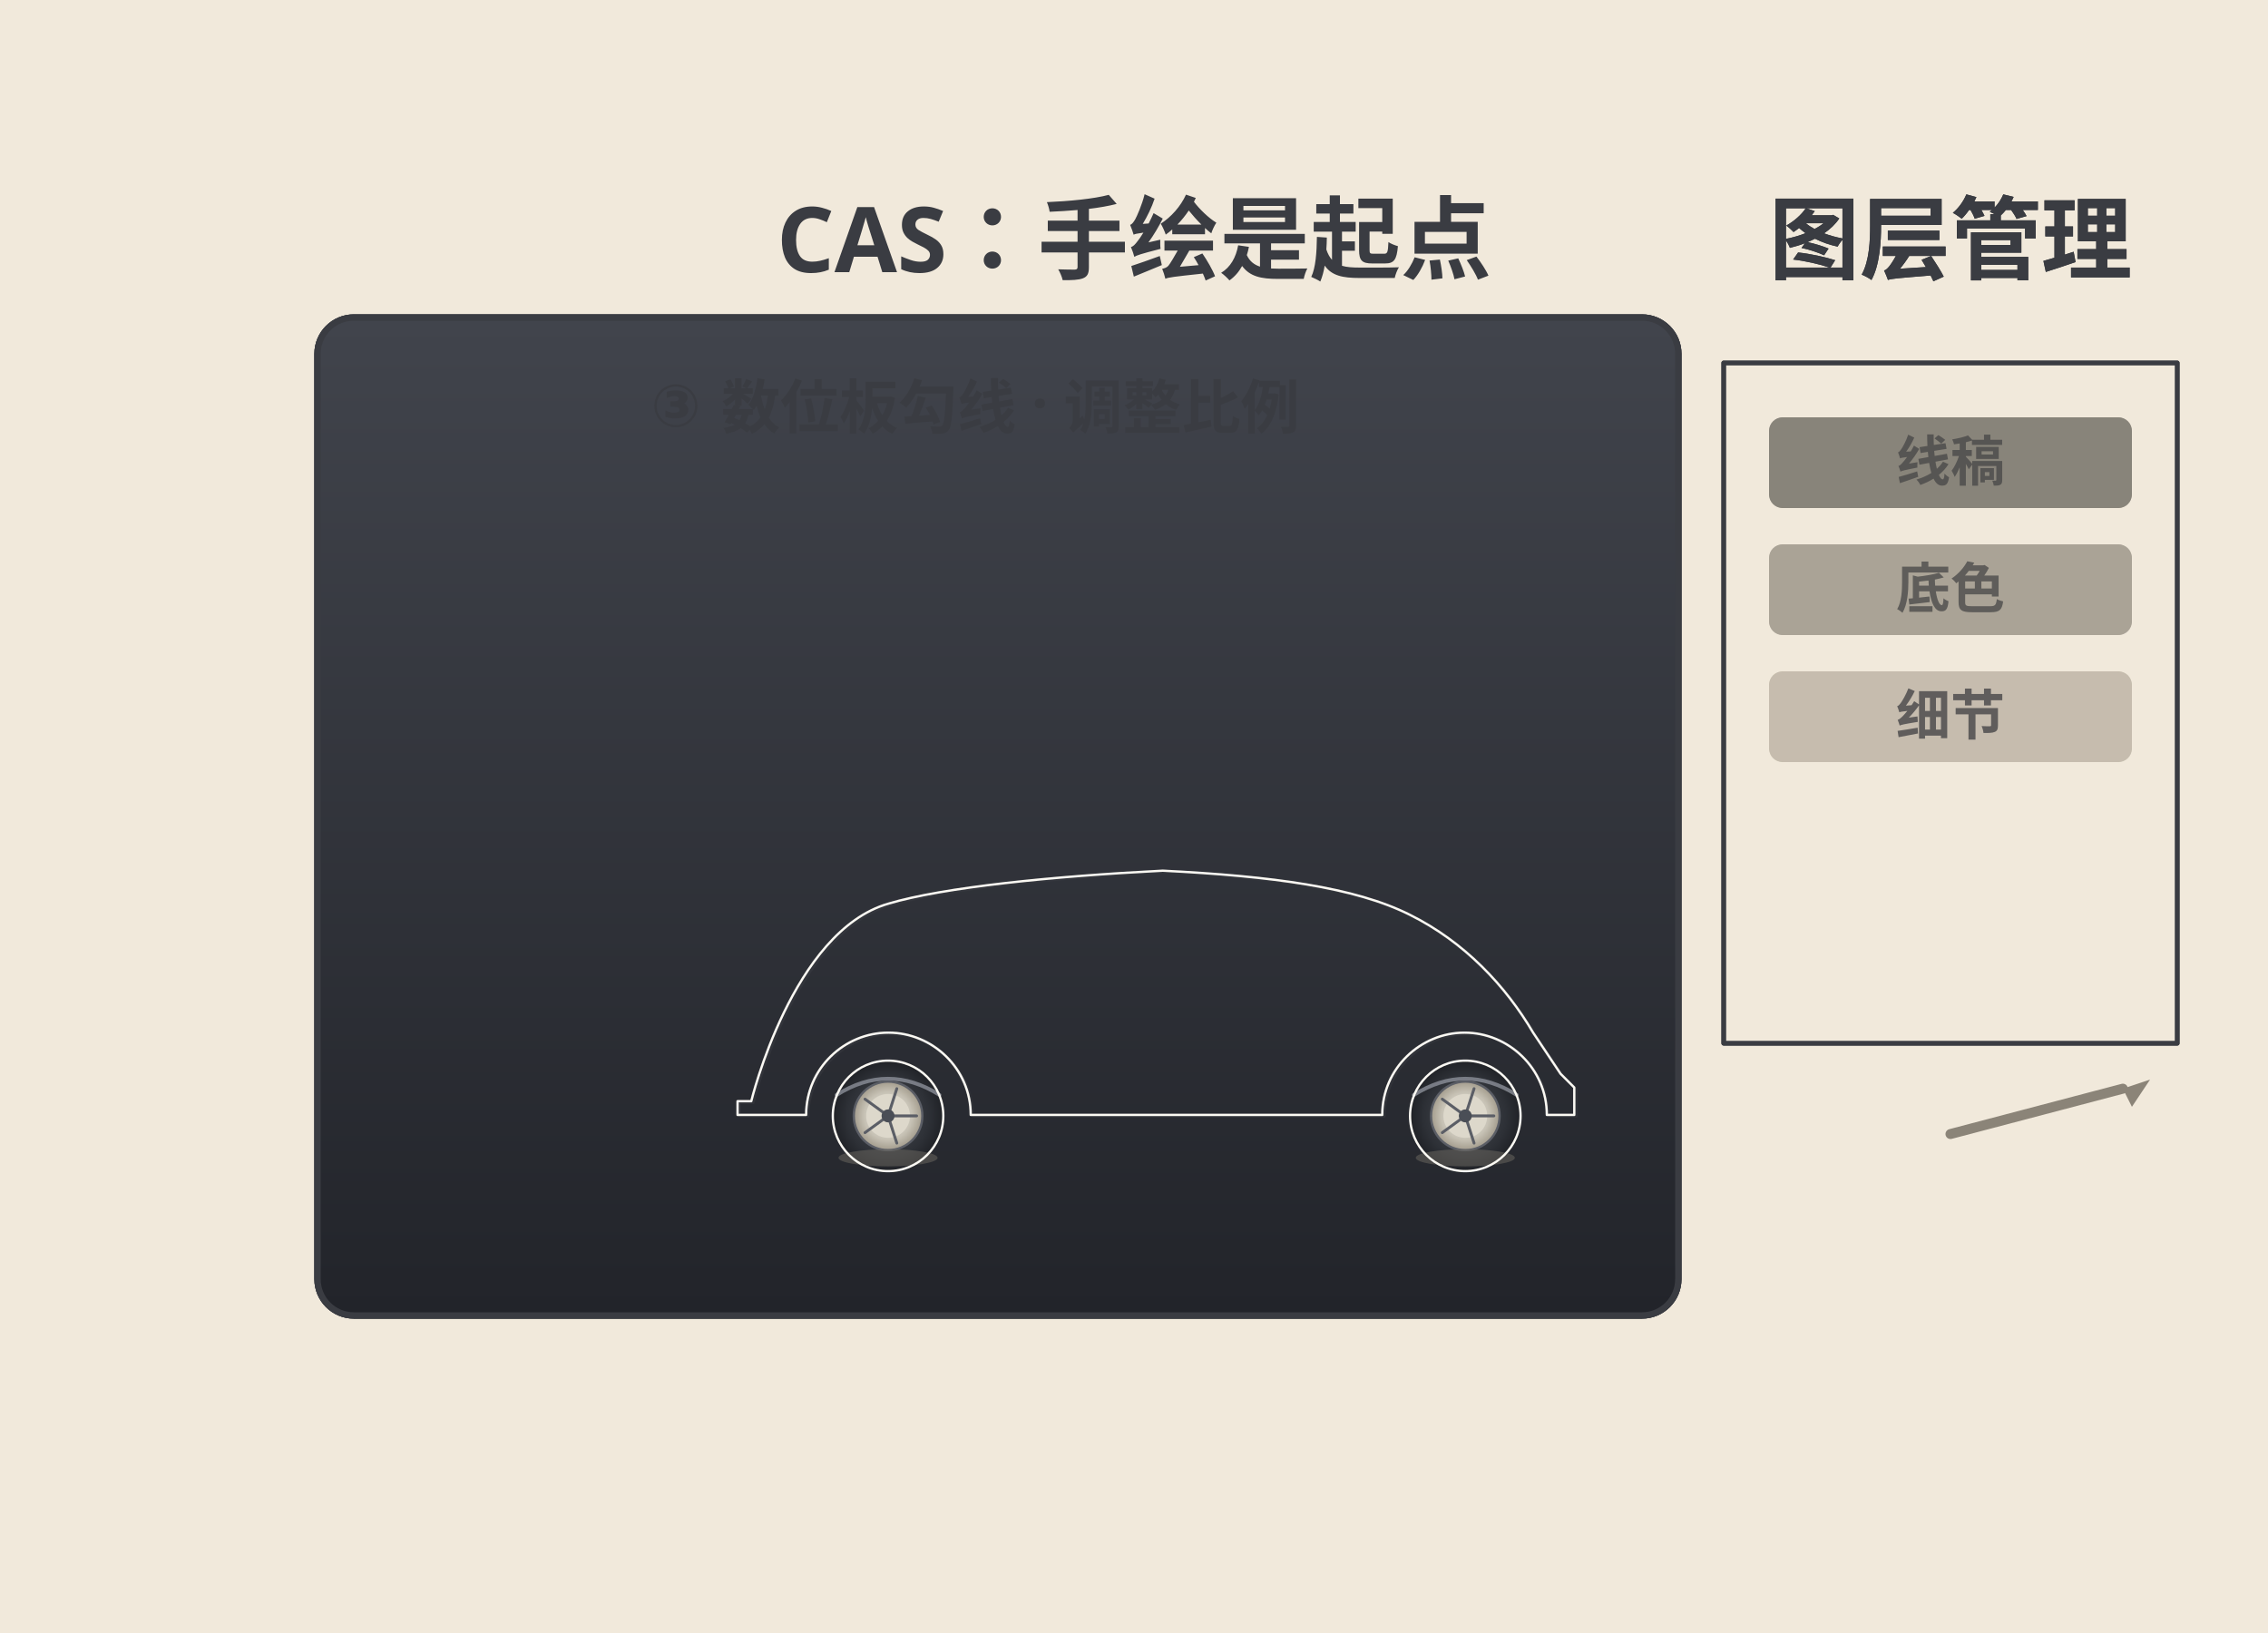
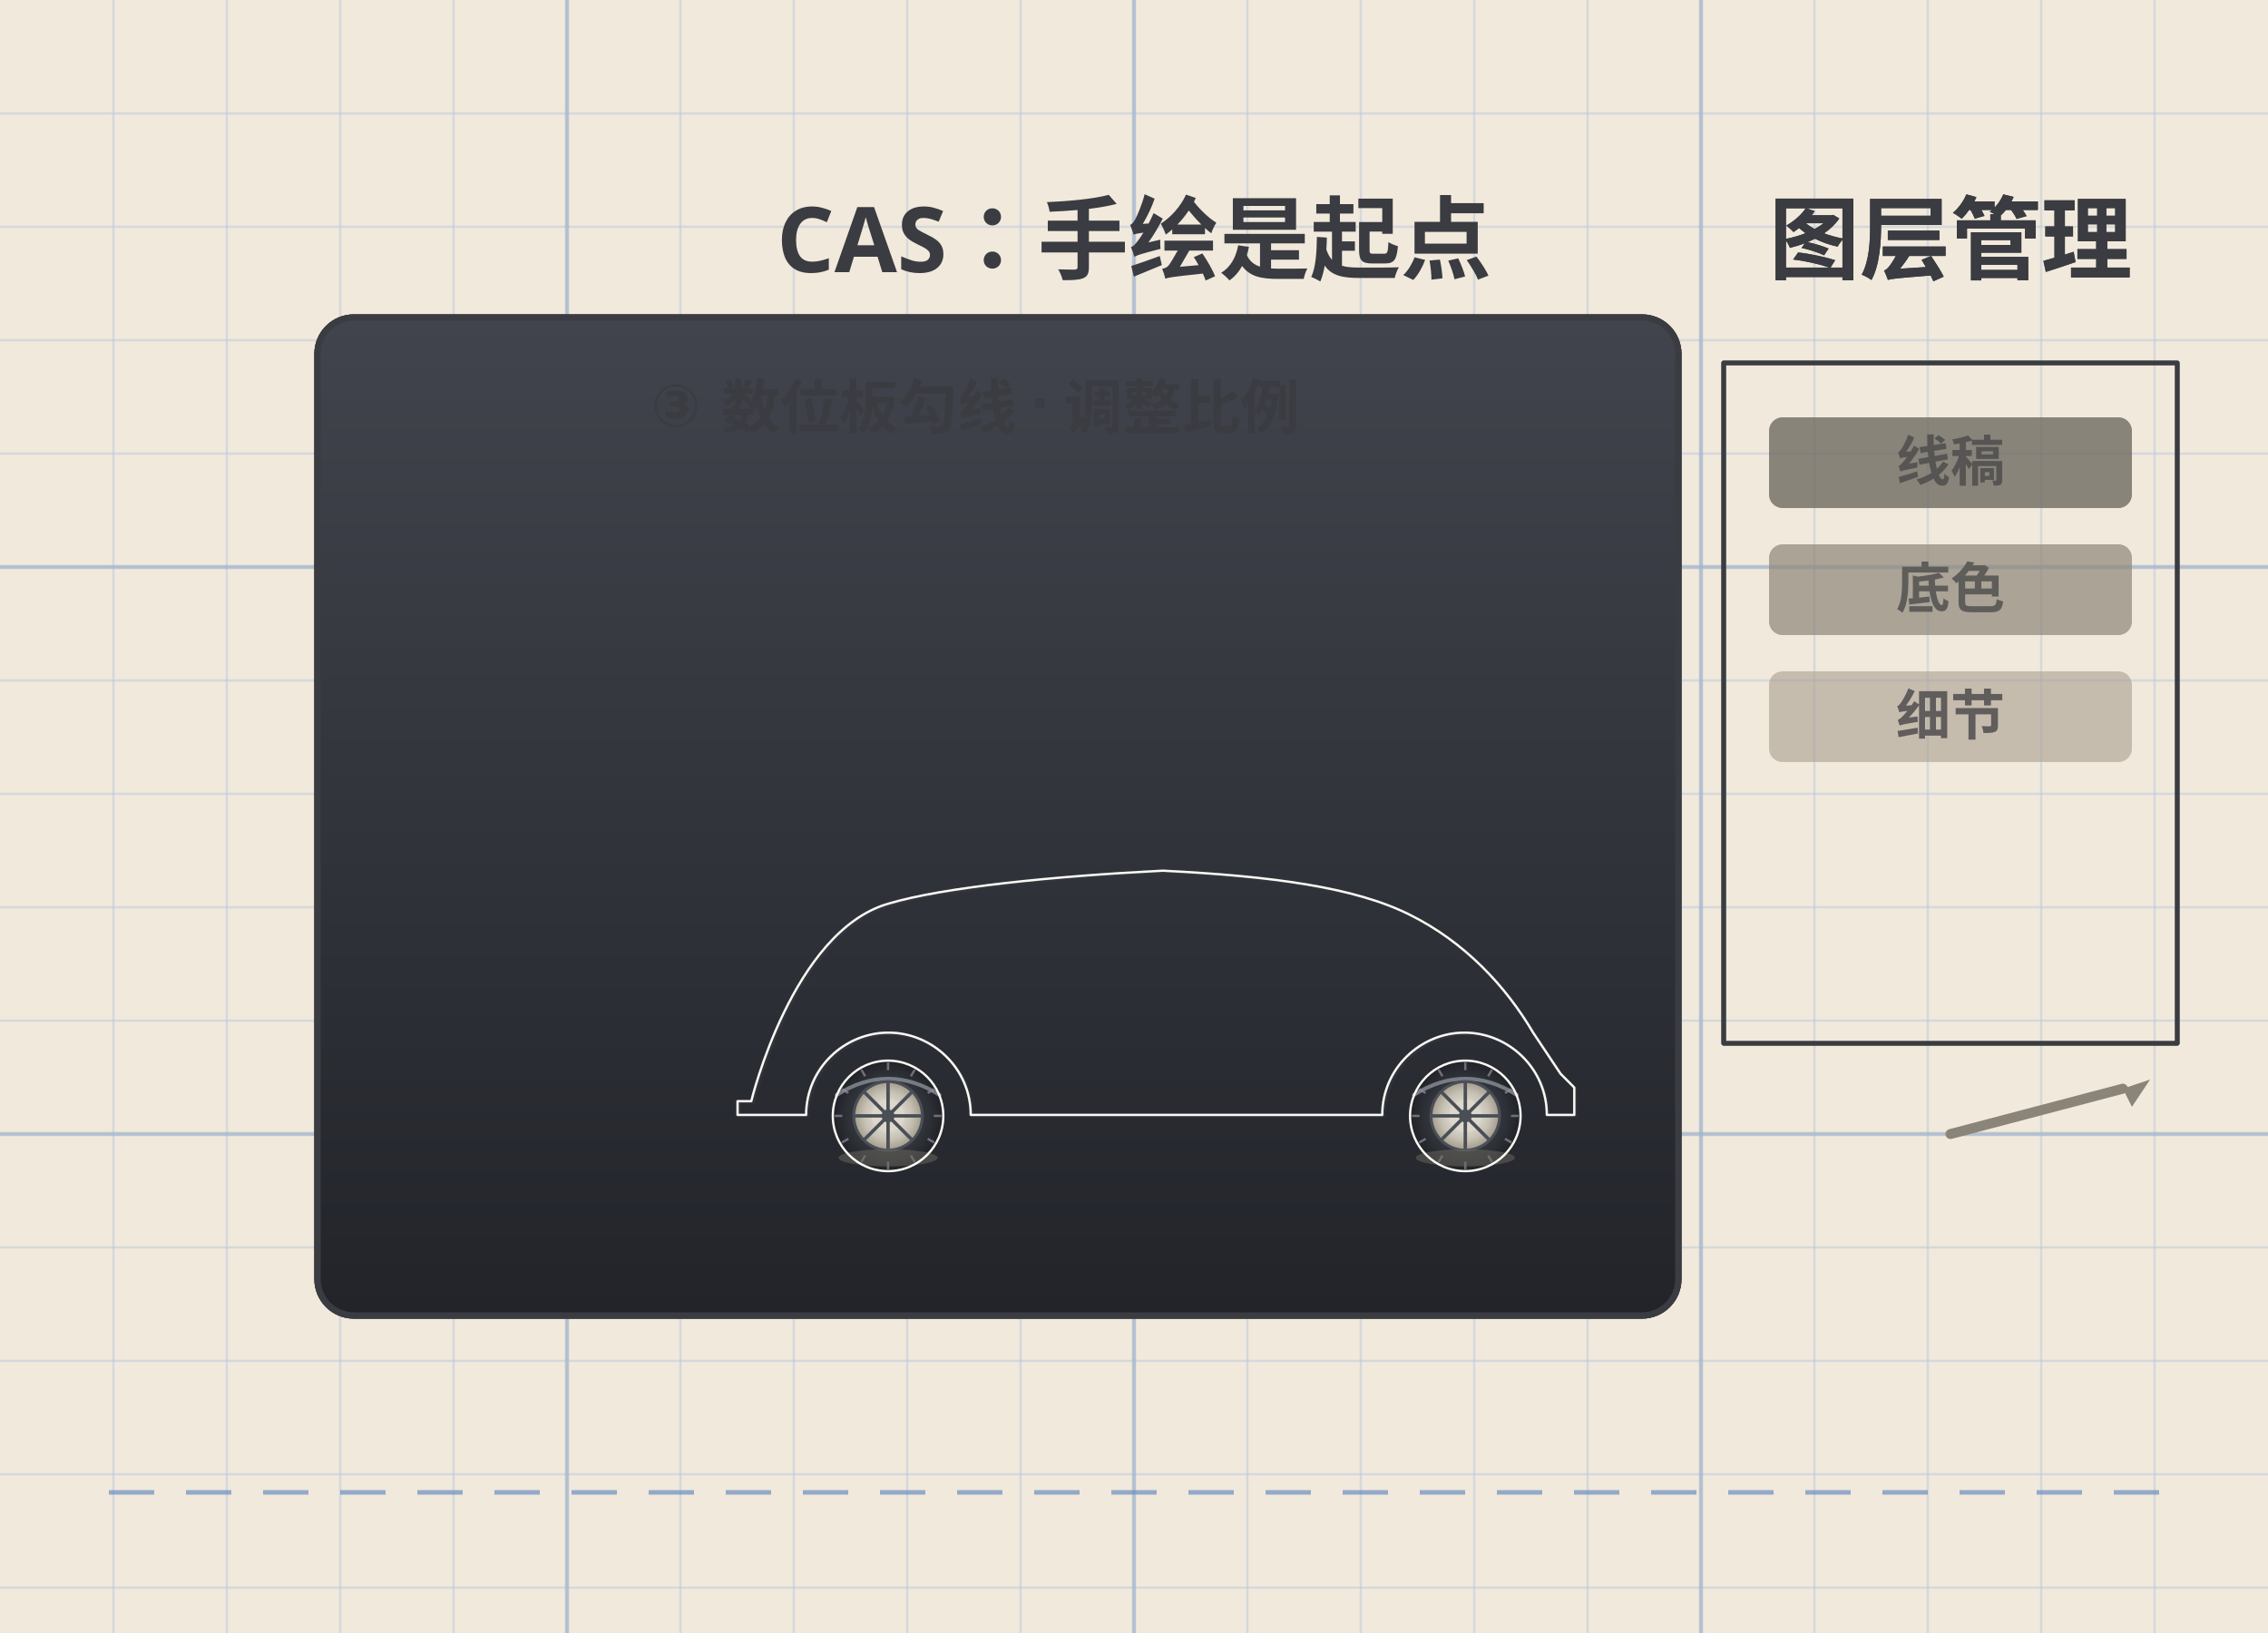
<svg xmlns="http://www.w3.org/2000/svg" viewBox="0 0 500 360" role="img">
  <defs>
    <linearGradient id="gBody" x1="0" y1="0" x2="0" y2="1">
      <stop offset="0%" stop-color="#FBF9F3" />
      <stop offset="18%" stop-color="#E9E4D8" />
      <stop offset="55%" stop-color="#C9C2B2" />
      <stop offset="100%" stop-color="#9C9484" />
    </linearGradient>
    <linearGradient id="gGlass" x1="0" y1="0" x2="0" y2="1">
      <stop offset="0%" stop-color="#55585F" />
      <stop offset="100%" stop-color="#7B7F88" />
    </linearGradient>
    <radialGradient id="gTire" cx="0.5" cy="0.5" r="0.5">
      <stop offset="0%" stop-color="#4A4E55" />
      <stop offset="75%" stop-color="#2D3036" />
      <stop offset="100%" stop-color="#202227" />
    </radialGradient>
    <radialGradient id="gRim" cx="0.5" cy="0.5" r="0.5">
      <stop offset="0%" stop-color="#F3F2EC" />
      <stop offset="70%" stop-color="#C6C1B4" />
      <stop offset="100%" stop-color="#A39C8D" />
    </radialGradient>
    <radialGradient id="gGround" cx="0.5" cy="0.5" r="0.5">
      <stop offset="0%" stop-color="#8A8478" stop-opacity="0.34" />
      <stop offset="100%" stop-color="#8A8478" stop-opacity="0" />
    </radialGradient>
    <radialGradient id="gMetal" cx="0.5" cy="0.36" r="0.66">
      <stop offset="0%" stop-color="#FDFCF8" />
      <stop offset="24%" stop-color="#D4CFC2" />
      <stop offset="48%" stop-color="#8B8478" />
      <stop offset="66%" stop-color="#3A3C42" />
      <stop offset="82%" stop-color="#B9B3A6" />
      <stop offset="100%" stop-color="#6E6A61" />
    </radialGradient>
    <radialGradient id="gMatte" cx="0.5" cy="0.42" r="0.62">
      <stop offset="0%" stop-color="#EFEDE6" />
      <stop offset="55%" stop-color="#B9B4A8" />
      <stop offset="100%" stop-color="#7D786E" />
    </radialGradient>
    <radialGradient id="gGlassBall" cx="0.36" cy="0.32" r="0.7">
      <stop offset="0%" stop-color="#FBF9F3" stop-opacity="0.2" />
      <stop offset="55%" stop-color="#7B7F88" stop-opacity="0.1" />
      <stop offset="100%" stop-color="#3A3C42" stop-opacity="0.38" />
    </radialGradient>
    <linearGradient id="gTonePaper" x1="0" y1="0" x2="0" y2="1">
      <stop offset="0%" stop-color="#D6D0C2" />
      <stop offset="100%" stop-color="#BCB5A5" />
    </linearGradient>
    <linearGradient id="gScreen" x1="0" y1="0" x2="0" y2="1">
      <stop offset="0%" stop-color="#41444C" />
      <stop offset="100%" stop-color="#22242A" />
    </linearGradient>
  </defs>
  <rect x="0" y="0" width="500" height="360" fill="#F1E9DB" />
+   <line x1="25" y1="0" x2="25" y2="360" stroke="#B9C8DC" stroke-width="0.5" opacity="0.5" />
+   <line x1="50" y1="0" x2="50" y2="360" stroke="#B9C8DC" stroke-width="0.5" opacity="0.5" />
+   <line x1="75" y1="0" x2="75" y2="360" stroke="#B9C8DC" stroke-width="0.5" opacity="0.5" />
+   <line x1="100" y1="0" x2="100" y2="360" stroke="#B9C8DC" stroke-width="0.5" opacity="0.5" />
+   <line x1="125" y1="0" x2="125" y2="360" stroke="#B9C8DC" stroke-width="0.5" opacity="0.5" />
+   <line x1="150" y1="0" x2="150" y2="360" stroke="#B9C8DC" stroke-width="0.5" opacity="0.5" />
+   <line x1="175" y1="0" x2="175" y2="360" stroke="#B9C8DC" stroke-width="0.5" opacity="0.5" />
+   <line x1="200" y1="0" x2="200" y2="360" stroke="#B9C8DC" stroke-width="0.5" opacity="0.5" />
+   <line x1="225" y1="0" x2="225" y2="360" stroke="#B9C8DC" stroke-width="0.5" opacity="0.5" />
+   <line x1="250" y1="0" x2="250" y2="360" stroke="#B9C8DC" stroke-width="0.5" opacity="0.5" />
+   <line x1="275" y1="0" x2="275" y2="360" stroke="#B9C8DC" stroke-width="0.5" opacity="0.5" />
+   <line x1="300" y1="0" x2="300" y2="360" stroke="#B9C8DC" stroke-width="0.5" opacity="0.5" />
+   <line x1="325" y1="0" x2="325" y2="360" stroke="#B9C8DC" stroke-width="0.5" opacity="0.5" />
+   <line x1="350" y1="0" x2="350" y2="360" stroke="#B9C8DC" stroke-width="0.5" opacity="0.5" />
+   <line x1="375" y1="0" x2="375" y2="360" stroke="#B9C8DC" stroke-width="0.5" opacity="0.5" />
+   <line x1="400" y1="0" x2="400" y2="360" stroke="#B9C8DC" stroke-width="0.5" opacity="0.5" />
+   <line x1="425" y1="0" x2="425" y2="360" stroke="#B9C8DC" stroke-width="0.5" opacity="0.5" />
+   <line x1="450" y1="0" x2="450" y2="360" stroke="#B9C8DC" stroke-width="0.5" opacity="0.5" />
+   <line x1="475" y1="0" x2="475" y2="360" stroke="#B9C8DC" stroke-width="0.5" opacity="0.5" />
+   <line x1="0" y1="25" x2="500" y2="25" stroke="#B9C8DC" stroke-width="0.5" opacity="0.5" />
+   <line x1="0" y1="50" x2="500" y2="50" stroke="#B9C8DC" stroke-width="0.5" opacity="0.5" />
+   <line x1="0" y1="75" x2="500" y2="75" stroke="#B9C8DC" stroke-width="0.5" opacity="0.5" />
+   <line x1="0" y1="100" x2="500" y2="100" stroke="#B9C8DC" stroke-width="0.5" opacity="0.5" />
+   <line x1="0" y1="125" x2="500" y2="125" stroke="#B9C8DC" stroke-width="0.5" opacity="0.5" />
+   <line x1="0" y1="150" x2="500" y2="150" stroke="#B9C8DC" stroke-width="0.5" opacity="0.5" />
+   <line x1="0" y1="175" x2="500" y2="175" stroke="#B9C8DC" stroke-width="0.5" opacity="0.5" />
+   <line x1="0" y1="200" x2="500" y2="200" stroke="#B9C8DC" stroke-width="0.5" opacity="0.5" />
+   <line x1="0" y1="225" x2="500" y2="225" stroke="#B9C8DC" stroke-width="0.5" opacity="0.5" />
+   <line x1="0" y1="250" x2="500" y2="250" stroke="#B9C8DC" stroke-width="0.5" opacity="0.5" />
+   <line x1="0" y1="275" x2="500" y2="275" stroke="#B9C8DC" stroke-width="0.5" opacity="0.5" />
+   <line x1="0" y1="300" x2="500" y2="300" stroke="#B9C8DC" stroke-width="0.5" opacity="0.5" />
+   <line x1="0" y1="325" x2="500" y2="325" stroke="#B9C8DC" stroke-width="0.5" opacity="0.5" />
+   <line x1="0" y1="350" x2="500" y2="350" stroke="#B9C8DC" stroke-width="0.5" opacity="0.5" />
+   <line x1="125" y1="0" x2="125" y2="360" stroke="#9FB2CC" stroke-width="0.9" opacity="0.65" />
+   <line x1="250" y1="0" x2="250" y2="360" stroke="#9FB2CC" stroke-width="0.9" opacity="0.65" />
+   <line x1="375" y1="0" x2="375" y2="360" stroke="#9FB2CC" stroke-width="0.9" opacity="0.65" />
+   <line x1="0" y1="125" x2="500" y2="125" stroke="#9FB2CC" stroke-width="0.9" opacity="0.65" />
+   <line x1="0" y1="250" x2="500" y2="250" stroke="#9FB2CC" stroke-width="0.9" opacity="0.65" />
+   <line x1="24" y1="329" x2="476" y2="329" stroke="#6B8FC2" stroke-width="1.0" stroke-dasharray="10 7" opacity="0.7" />
  <rect x="70" y="70" width="300" height="220" rx="8" fill="url(#gScreen)" stroke="#3A3C42" stroke-width="1.4" />
  <g transform="translate(150 120) scale(0.42)" opacity="0.4">
    <path d="M37.2 292.3 C37.2 292.3 58.8 203.0 109.2 188.6 C138.0 180.0 195.6 174.2 253.2 171.3 C310.8 174.2 354.0 180.0 382.8 194.4 C411.6 208.7 433.2 231.8 447.6 256.3 L462.0 277.9 L469.2 285.1 L469.2 299.5 L454.8 299.5 C454.8 275.0 434.6 256.3 411.6 256.3 C388.6 256.3 368.4 275.0 368.4 299.5 L152.4 299.5 C152.4 275.0 132.2 256.3 109.2 256.3 C86.2 256.3 66.0 275.0 66.0 299.5 L30.0 299.5 L30.0 292.3 Z" stroke="#3A3C42" stroke-width="1.5" stroke-linecap="round" stroke-linejoin="round" fill="none" opacity="0.9" />
    <path d="M37.2 292.3 C37.2 292.3 58.8 203.0 109.2 188.6 C138.0 180.0 195.6 174.2 253.2 171.3 C310.8 174.2 354.0 180.0 382.8 194.4 C411.6 208.7 433.2 231.8 447.6 256.3 L462.0 277.9 L469.2 285.1 L469.2 299.5 L454.8 299.5 C454.8 275.0 434.6 256.3 411.6 256.3 C388.6 256.3 368.4 275.0 368.4 299.5 L152.4 299.5 C152.4 275.0 132.2 256.3 109.2 256.3 C86.2 256.3 66.0 275.0 66.0 299.5 L30.0 299.5 L30.0 292.3 Z" stroke="#3A3C42" stroke-width="1" stroke-linecap="round" stroke-linejoin="round" fill="none" opacity="0.45" transform="translate(1.2 0.9)" />
    <path d="M37.2 292.3 C37.2 292.3 58.8 203.0 109.2 188.6 C138.0 180.0 195.6 174.2 253.2 171.3 C310.8 174.2 354.0 180.0 382.8 194.4 C411.6 208.7 433.2 231.8 447.6 256.3 L462.0 277.9 L469.2 285.1 L469.2 299.5 L454.8 299.5 C454.8 275.0 434.6 256.3 411.6 256.3 C388.6 256.3 368.4 275.0 368.4 299.5 L152.4 299.5 C152.4 275.0 132.2 256.3 109.2 256.3 C86.2 256.3 66.0 275.0 66.0 299.5 L30.0 299.5 L30.0 292.3 Z" stroke="#3A3C42" stroke-width="0.8" stroke-linecap="round" stroke-linejoin="round" fill="none" stroke-dasharray="26 16 48 20 18 10" opacity="0.5" />
    <circle cx="109" cy="300" r="29" fill="url(#gTire)" />
+     <line x1="133.0" y1="300.0" x2="137.0" y2="300.0" stroke="#8B8F98" stroke-width="1.2" opacity="0.7" />
+     <line x1="129.8" y1="312.0" x2="133.2" y2="314.0" stroke="#8B8F98" stroke-width="1.2" opacity="0.7" />
+     <line x1="121.0" y1="320.8" x2="123.0" y2="324.2" stroke="#8B8F98" stroke-width="1.2" opacity="0.7" />
+     <line x1="109.0" y1="324.0" x2="109.0" y2="328.0" stroke="#8B8F98" stroke-width="1.2" opacity="0.7" />
+     <line x1="97.0" y1="320.8" x2="95.0" y2="324.2" stroke="#8B8F98" stroke-width="1.2" opacity="0.7" />
+     <line x1="88.2" y1="312.0" x2="84.8" y2="314.0" stroke="#8B8F98" stroke-width="1.2" opacity="0.7" />
+     <line x1="85.0" y1="300.0" x2="81.0" y2="300.0" stroke="#8B8F98" stroke-width="1.2" opacity="0.7" />
+     <line x1="88.2" y1="288.0" x2="84.8" y2="286.0" stroke="#8B8F98" stroke-width="1.2" opacity="0.7" />
+     <line x1="97.0" y1="279.2" x2="95.0" y2="275.8" stroke="#8B8F98" stroke-width="1.2" opacity="0.7" />
+     <line x1="109.0" y1="276.0" x2="109.0" y2="272.0" stroke="#8B8F98" stroke-width="1.2" opacity="0.7" />
+     <line x1="121.0" y1="279.2" x2="123.0" y2="275.8" stroke="#8B8F98" stroke-width="1.2" opacity="0.7" />
+     <line x1="129.8" y1="288.0" x2="133.2" y2="286.0" stroke="#8B8F98" stroke-width="1.2" opacity="0.7" />
    <path d="M82 289 Q109 272 136 289" stroke="#8B8F98" stroke-width="2.0" fill="none" stroke-linecap="round" opacity="0.8" />
-     <circle cx="109" cy="300" r="18" fill="url(#gRim)" stroke="#5B5E66" stroke-width="1.2" />
-     <circle cx="109" cy="300" r="11.5" fill="#DDD8CB" />
-     <line x1="109" y1="300" x2="124.0" y2="300.0" stroke="#5B5E66" stroke-width="1.5" stroke-linecap="round" />
-     <line x1="109" y1="300" x2="113.6" y2="314.3" stroke="#5B5E66" stroke-width="1.5" stroke-linecap="round" />
-     <line x1="109" y1="300" x2="96.9" y2="308.8" stroke="#5B5E66" stroke-width="1.5" stroke-linecap="round" />
-     <line x1="109" y1="300" x2="96.9" y2="291.2" stroke="#5B5E66" stroke-width="1.5" stroke-linecap="round" />
-     <line x1="109" y1="300" x2="113.6" y2="285.7" stroke="#5B5E66" stroke-width="1.5" stroke-linecap="round" />
+     <circle cx="109" cy="300" r="18" fill="url(#gRim)" stroke="#4A4E56" stroke-width="1.5" />
+     <circle cx="109" cy="300" r="8.5" fill="#DDD8CB" />
+     <line x1="109" y1="300" x2="126.0" y2="300.0" stroke="#4A4E56" stroke-width="1.8" stroke-linecap="round" />
+     <line x1="109" y1="300" x2="121.0" y2="312.0" stroke="#4A4E56" stroke-width="1.8" stroke-linecap="round" />
+     <line x1="109" y1="300" x2="109.0" y2="317.0" stroke="#4A4E56" stroke-width="1.8" stroke-linecap="round" />
+     <line x1="109" y1="300" x2="97.0" y2="312.0" stroke="#4A4E56" stroke-width="1.8" stroke-linecap="round" />
+     <line x1="109" y1="300" x2="92.0" y2="300.0" stroke="#4A4E56" stroke-width="1.8" stroke-linecap="round" />
+     <line x1="109" y1="300" x2="97.0" y2="288.0" stroke="#4A4E56" stroke-width="1.8" stroke-linecap="round" />
+     <line x1="109" y1="300" x2="109.0" y2="283.0" stroke="#4A4E56" stroke-width="1.8" stroke-linecap="round" />
+     <line x1="109" y1="300" x2="121.0" y2="288.0" stroke="#4A4E56" stroke-width="1.8" stroke-linecap="round" />
    <circle cx="109" cy="300" r="3.4" fill="#4A4E56" />
    <ellipse cx="109" cy="322" rx="26" ry="4.5" fill="#6E6A61" opacity="0.5" />
    <circle cx="412" cy="300" r="29" fill="url(#gTire)" />
+     <line x1="436.0" y1="300.0" x2="440.0" y2="300.0" stroke="#8B8F98" stroke-width="1.2" opacity="0.7" />
+     <line x1="432.8" y1="312.0" x2="436.2" y2="314.0" stroke="#8B8F98" stroke-width="1.2" opacity="0.7" />
+     <line x1="424.0" y1="320.8" x2="426.0" y2="324.2" stroke="#8B8F98" stroke-width="1.2" opacity="0.7" />
+     <line x1="412.0" y1="324.0" x2="412.0" y2="328.0" stroke="#8B8F98" stroke-width="1.2" opacity="0.7" />
+     <line x1="400.0" y1="320.8" x2="398.0" y2="324.2" stroke="#8B8F98" stroke-width="1.2" opacity="0.7" />
+     <line x1="391.2" y1="312.0" x2="387.8" y2="314.0" stroke="#8B8F98" stroke-width="1.2" opacity="0.7" />
+     <line x1="388.0" y1="300.0" x2="384.0" y2="300.0" stroke="#8B8F98" stroke-width="1.2" opacity="0.7" />
+     <line x1="391.2" y1="288.0" x2="387.8" y2="286.0" stroke="#8B8F98" stroke-width="1.2" opacity="0.7" />
+     <line x1="400.0" y1="279.2" x2="398.0" y2="275.8" stroke="#8B8F98" stroke-width="1.2" opacity="0.7" />
+     <line x1="412.0" y1="276.0" x2="412.0" y2="272.0" stroke="#8B8F98" stroke-width="1.2" opacity="0.7" />
+     <line x1="424.0" y1="279.2" x2="426.0" y2="275.8" stroke="#8B8F98" stroke-width="1.2" opacity="0.7" />
+     <line x1="432.8" y1="288.0" x2="436.2" y2="286.0" stroke="#8B8F98" stroke-width="1.2" opacity="0.7" />
    <path d="M385 289 Q412 272 439 289" stroke="#8B8F98" stroke-width="2.0" fill="none" stroke-linecap="round" opacity="0.8" />
-     <circle cx="412" cy="300" r="18" fill="url(#gRim)" stroke="#5B5E66" stroke-width="1.2" />
-     <circle cx="412" cy="300" r="11.5" fill="#DDD8CB" />
-     <line x1="412" y1="300" x2="427.0" y2="300.0" stroke="#5B5E66" stroke-width="1.5" stroke-linecap="round" />
-     <line x1="412" y1="300" x2="416.6" y2="314.3" stroke="#5B5E66" stroke-width="1.5" stroke-linecap="round" />
-     <line x1="412" y1="300" x2="399.9" y2="308.8" stroke="#5B5E66" stroke-width="1.5" stroke-linecap="round" />
-     <line x1="412" y1="300" x2="399.9" y2="291.2" stroke="#5B5E66" stroke-width="1.5" stroke-linecap="round" />
-     <line x1="412" y1="300" x2="416.6" y2="285.7" stroke="#5B5E66" stroke-width="1.5" stroke-linecap="round" />
+     <circle cx="412" cy="300" r="18" fill="url(#gRim)" stroke="#4A4E56" stroke-width="1.5" />
+     <circle cx="412" cy="300" r="8.5" fill="#DDD8CB" />
+     <line x1="412" y1="300" x2="429.0" y2="300.0" stroke="#4A4E56" stroke-width="1.8" stroke-linecap="round" />
+     <line x1="412" y1="300" x2="424.0" y2="312.0" stroke="#4A4E56" stroke-width="1.8" stroke-linecap="round" />
+     <line x1="412" y1="300" x2="412.0" y2="317.0" stroke="#4A4E56" stroke-width="1.8" stroke-linecap="round" />
+     <line x1="412" y1="300" x2="400.0" y2="312.0" stroke="#4A4E56" stroke-width="1.8" stroke-linecap="round" />
+     <line x1="412" y1="300" x2="395.0" y2="300.0" stroke="#4A4E56" stroke-width="1.8" stroke-linecap="round" />
+     <line x1="412" y1="300" x2="400.0" y2="288.0" stroke="#4A4E56" stroke-width="1.8" stroke-linecap="round" />
+     <line x1="412" y1="300" x2="412.0" y2="283.0" stroke="#4A4E56" stroke-width="1.8" stroke-linecap="round" />
+     <line x1="412" y1="300" x2="424.0" y2="288.0" stroke="#4A4E56" stroke-width="1.8" stroke-linecap="round" />
    <circle cx="412" cy="300" r="3.4" fill="#4A4E56" />
    <ellipse cx="412" cy="322" rx="26" ry="4.5" fill="#6E6A61" opacity="0.5" />
  </g>
  <text x="215" y="94" text-anchor="middle" font-size="13" font-family="'Microsoft YaHei', sans-serif" font-weight="600" fill="#3A3C42">① 扫描稿导入软件</text>
  <text x="250" y="60" text-anchor="middle" font-size="20" font-family="'Microsoft YaHei', sans-serif" font-weight="600" fill="#3A3C42">CAS：手绘是起点</text>
  <rect x="70" y="70" width="300" height="220" rx="8" fill="url(#gScreen)" stroke="#3A3C42" stroke-width="1.4" />
  <g transform="translate(150 120) scale(0.42)">
    <path d="M37.2 292.3 C37.2 292.3 58.8 203.0 109.2 188.6 C138.0 180.0 195.6 174.2 253.2 171.3 C310.8 174.2 354.0 180.0 382.8 194.4 C411.6 208.7 433.2 231.8 447.6 256.3 L462.0 277.9 L469.2 285.1 L469.2 299.5 L454.8 299.5 C454.8 275.0 434.6 256.3 411.6 256.3 C388.6 256.3 368.4 275.0 368.4 299.5 L152.4 299.5 C152.4 275.0 132.2 256.3 109.2 256.3 C86.2 256.3 66.0 275.0 66.0 299.5 L30.0 299.5 L30.0 292.3 Z" fill="none" stroke="#FBF9F3" stroke-width="1.0" opacity="0.35" />
    <path d="M37.2 292.3 C37.2 292.3 58.8 203.0 109.2 188.6 C138.0 180.0 195.6 174.2 253.2 171.3 C310.8 174.2 354.0 180.0 382.8 194.4 C411.6 208.7 433.2 231.8 447.6 256.3 L462.0 277.9 L469.2 285.1 L469.2 299.5 L454.8 299.5 C454.8 275.0 434.6 256.3 411.6 256.3 C388.6 256.3 368.4 275.0 368.4 299.5 L152.4 299.5 C152.4 275.0 132.2 256.3 109.2 256.3 C86.2 256.3 66.0 275.0 66.0 299.5 L30.0 299.5 L30.0 292.3 Z" stroke="#3A3C42" stroke-width="1.5" stroke-linecap="round" stroke-linejoin="round" fill="none" opacity="0.9" />
    <path d="M37.2 292.3 C37.2 292.3 58.8 203.0 109.2 188.6 C138.0 180.0 195.6 174.2 253.2 171.3 C310.8 174.2 354.0 180.0 382.8 194.4 C411.6 208.7 433.2 231.8 447.6 256.3 L462.0 277.9 L469.2 285.1 L469.2 299.5 L454.8 299.5 C454.8 275.0 434.6 256.3 411.6 256.3 C388.6 256.3 368.4 275.0 368.4 299.5 L152.4 299.5 C152.4 275.0 132.2 256.3 109.2 256.3 C86.2 256.3 66.0 275.0 66.0 299.5 L30.0 299.5 L30.0 292.3 Z" stroke="#3A3C42" stroke-width="1" stroke-linecap="round" stroke-linejoin="round" fill="none" opacity="0.45" transform="translate(1.2 0.9)" />
    <path d="M37.2 292.3 C37.2 292.3 58.8 203.0 109.2 188.6 C138.0 180.0 195.6 174.2 253.2 171.3 C310.8 174.2 354.0 180.0 382.8 194.4 C411.6 208.7 433.2 231.8 447.6 256.3 L462.0 277.9 L469.2 285.1 L469.2 299.5 L454.8 299.5 C454.8 275.0 434.6 256.3 411.6 256.3 C388.6 256.3 368.4 275.0 368.4 299.5 L152.4 299.5 C152.4 275.0 132.2 256.3 109.2 256.3 C86.2 256.3 66.0 275.0 66.0 299.5 L30.0 299.5 L30.0 292.3 Z" stroke="#3A3C42" stroke-width="0.8" stroke-linecap="round" stroke-linejoin="round" fill="none" stroke-dasharray="26 16 48 20 18 10" opacity="0.5" />
    <circle cx="109" cy="300" r="29" fill="url(#gTire)" />
+     <line x1="133.0" y1="300.0" x2="137.0" y2="300.0" stroke="#8B8F98" stroke-width="1.2" opacity="0.7" />
+     <line x1="129.8" y1="312.0" x2="133.2" y2="314.0" stroke="#8B8F98" stroke-width="1.2" opacity="0.7" />
+     <line x1="121.0" y1="320.8" x2="123.0" y2="324.2" stroke="#8B8F98" stroke-width="1.2" opacity="0.7" />
+     <line x1="109.0" y1="324.0" x2="109.0" y2="328.0" stroke="#8B8F98" stroke-width="1.2" opacity="0.7" />
+     <line x1="97.0" y1="320.8" x2="95.0" y2="324.2" stroke="#8B8F98" stroke-width="1.2" opacity="0.7" />
+     <line x1="88.2" y1="312.0" x2="84.8" y2="314.0" stroke="#8B8F98" stroke-width="1.2" opacity="0.7" />
+     <line x1="85.0" y1="300.0" x2="81.0" y2="300.0" stroke="#8B8F98" stroke-width="1.2" opacity="0.7" />
+     <line x1="88.2" y1="288.0" x2="84.8" y2="286.0" stroke="#8B8F98" stroke-width="1.2" opacity="0.7" />
+     <line x1="97.0" y1="279.2" x2="95.0" y2="275.8" stroke="#8B8F98" stroke-width="1.2" opacity="0.7" />
+     <line x1="109.0" y1="276.0" x2="109.0" y2="272.0" stroke="#8B8F98" stroke-width="1.2" opacity="0.7" />
+     <line x1="121.0" y1="279.2" x2="123.0" y2="275.8" stroke="#8B8F98" stroke-width="1.2" opacity="0.7" />
+     <line x1="129.8" y1="288.0" x2="133.2" y2="286.0" stroke="#8B8F98" stroke-width="1.2" opacity="0.7" />
    <path d="M82 289 Q109 272 136 289" stroke="#8B8F98" stroke-width="2.0" fill="none" stroke-linecap="round" opacity="0.8" />
-     <circle cx="109" cy="300" r="18" fill="url(#gRim)" stroke="#5B5E66" stroke-width="1.2" />
-     <circle cx="109" cy="300" r="11.5" fill="#DDD8CB" />
-     <line x1="109" y1="300" x2="124.0" y2="300.0" stroke="#5B5E66" stroke-width="1.5" stroke-linecap="round" />
-     <line x1="109" y1="300" x2="113.6" y2="314.3" stroke="#5B5E66" stroke-width="1.5" stroke-linecap="round" />
-     <line x1="109" y1="300" x2="96.9" y2="308.8" stroke="#5B5E66" stroke-width="1.5" stroke-linecap="round" />
-     <line x1="109" y1="300" x2="96.9" y2="291.2" stroke="#5B5E66" stroke-width="1.5" stroke-linecap="round" />
-     <line x1="109" y1="300" x2="113.6" y2="285.7" stroke="#5B5E66" stroke-width="1.5" stroke-linecap="round" />
+     <circle cx="109" cy="300" r="18" fill="url(#gRim)" stroke="#4A4E56" stroke-width="1.5" />
+     <circle cx="109" cy="300" r="8.5" fill="#DDD8CB" />
+     <line x1="109" y1="300" x2="126.0" y2="300.0" stroke="#4A4E56" stroke-width="1.8" stroke-linecap="round" />
+     <line x1="109" y1="300" x2="121.0" y2="312.0" stroke="#4A4E56" stroke-width="1.8" stroke-linecap="round" />
+     <line x1="109" y1="300" x2="109.0" y2="317.0" stroke="#4A4E56" stroke-width="1.8" stroke-linecap="round" />
+     <line x1="109" y1="300" x2="97.0" y2="312.0" stroke="#4A4E56" stroke-width="1.8" stroke-linecap="round" />
+     <line x1="109" y1="300" x2="92.0" y2="300.0" stroke="#4A4E56" stroke-width="1.8" stroke-linecap="round" />
+     <line x1="109" y1="300" x2="97.0" y2="288.0" stroke="#4A4E56" stroke-width="1.8" stroke-linecap="round" />
+     <line x1="109" y1="300" x2="109.0" y2="283.0" stroke="#4A4E56" stroke-width="1.8" stroke-linecap="round" />
+     <line x1="109" y1="300" x2="121.0" y2="288.0" stroke="#4A4E56" stroke-width="1.8" stroke-linecap="round" />
    <circle cx="109" cy="300" r="3.4" fill="#4A4E56" />
    <ellipse cx="109" cy="322" rx="26" ry="4.5" fill="#6E6A61" opacity="0.5" />
    <circle cx="412" cy="300" r="29" fill="url(#gTire)" />
+     <line x1="436.0" y1="300.0" x2="440.0" y2="300.0" stroke="#8B8F98" stroke-width="1.2" opacity="0.7" />
+     <line x1="432.8" y1="312.0" x2="436.2" y2="314.0" stroke="#8B8F98" stroke-width="1.2" opacity="0.7" />
+     <line x1="424.0" y1="320.8" x2="426.0" y2="324.2" stroke="#8B8F98" stroke-width="1.2" opacity="0.7" />
+     <line x1="412.0" y1="324.0" x2="412.0" y2="328.0" stroke="#8B8F98" stroke-width="1.2" opacity="0.7" />
+     <line x1="400.0" y1="320.8" x2="398.0" y2="324.2" stroke="#8B8F98" stroke-width="1.2" opacity="0.7" />
+     <line x1="391.2" y1="312.0" x2="387.8" y2="314.0" stroke="#8B8F98" stroke-width="1.2" opacity="0.7" />
+     <line x1="388.0" y1="300.0" x2="384.0" y2="300.0" stroke="#8B8F98" stroke-width="1.2" opacity="0.7" />
+     <line x1="391.2" y1="288.0" x2="387.8" y2="286.0" stroke="#8B8F98" stroke-width="1.2" opacity="0.7" />
+     <line x1="400.0" y1="279.2" x2="398.0" y2="275.8" stroke="#8B8F98" stroke-width="1.2" opacity="0.7" />
+     <line x1="412.0" y1="276.0" x2="412.0" y2="272.0" stroke="#8B8F98" stroke-width="1.2" opacity="0.7" />
+     <line x1="424.0" y1="279.2" x2="426.0" y2="275.8" stroke="#8B8F98" stroke-width="1.2" opacity="0.7" />
+     <line x1="432.8" y1="288.0" x2="436.2" y2="286.0" stroke="#8B8F98" stroke-width="1.2" opacity="0.7" />
    <path d="M385 289 Q412 272 439 289" stroke="#8B8F98" stroke-width="2.0" fill="none" stroke-linecap="round" opacity="0.8" />
-     <circle cx="412" cy="300" r="18" fill="url(#gRim)" stroke="#5B5E66" stroke-width="1.2" />
-     <circle cx="412" cy="300" r="11.5" fill="#DDD8CB" />
-     <line x1="412" y1="300" x2="427.0" y2="300.0" stroke="#5B5E66" stroke-width="1.5" stroke-linecap="round" />
-     <line x1="412" y1="300" x2="416.6" y2="314.3" stroke="#5B5E66" stroke-width="1.5" stroke-linecap="round" />
-     <line x1="412" y1="300" x2="399.9" y2="308.8" stroke="#5B5E66" stroke-width="1.5" stroke-linecap="round" />
-     <line x1="412" y1="300" x2="399.9" y2="291.2" stroke="#5B5E66" stroke-width="1.5" stroke-linecap="round" />
-     <line x1="412" y1="300" x2="416.6" y2="285.7" stroke="#5B5E66" stroke-width="1.5" stroke-linecap="round" />
+     <circle cx="412" cy="300" r="18" fill="url(#gRim)" stroke="#4A4E56" stroke-width="1.5" />
+     <circle cx="412" cy="300" r="8.5" fill="#DDD8CB" />
+     <line x1="412" y1="300" x2="429.0" y2="300.0" stroke="#4A4E56" stroke-width="1.8" stroke-linecap="round" />
+     <line x1="412" y1="300" x2="424.0" y2="312.0" stroke="#4A4E56" stroke-width="1.8" stroke-linecap="round" />
+     <line x1="412" y1="300" x2="412.0" y2="317.0" stroke="#4A4E56" stroke-width="1.8" stroke-linecap="round" />
+     <line x1="412" y1="300" x2="400.0" y2="312.0" stroke="#4A4E56" stroke-width="1.8" stroke-linecap="round" />
+     <line x1="412" y1="300" x2="395.0" y2="300.0" stroke="#4A4E56" stroke-width="1.8" stroke-linecap="round" />
+     <line x1="412" y1="300" x2="400.0" y2="288.0" stroke="#4A4E56" stroke-width="1.8" stroke-linecap="round" />
+     <line x1="412" y1="300" x2="412.0" y2="283.0" stroke="#4A4E56" stroke-width="1.8" stroke-linecap="round" />
+     <line x1="412" y1="300" x2="424.0" y2="288.0" stroke="#4A4E56" stroke-width="1.8" stroke-linecap="round" />
    <circle cx="412" cy="300" r="3.4" fill="#4A4E56" />
    <ellipse cx="412" cy="322" rx="26" ry="4.5" fill="#6E6A61" opacity="0.5" />
  </g>
  <g transform="translate(150 120) scale(0.42)">
    <path d="M37.2 292.3 C37.2 292.3 58.8 203.0 109.2 188.6 C138.0 180.0 195.6 174.2 253.2 171.3 C310.8 174.2 354.0 180.0 382.8 194.4 C411.6 208.7 433.2 231.8 447.6 256.3 L462.0 277.9 L469.2 285.1 L469.2 299.5 L454.8 299.5 C454.8 275.0 434.6 256.3 411.6 256.3 C388.6 256.3 368.4 275.0 368.4 299.5 L152.4 299.5 C152.4 275.0 132.2 256.3 109.2 256.3 C86.2 256.3 66.0 275.0 66.0 299.5 L30.0 299.5 L30.0 292.3 Z" stroke="#FBF9F3" stroke-width="1.2" stroke-linecap="round" stroke-linejoin="round" fill="none" />
  </g>
  <path d="M380 80 L480 80 L480 230 L380 230 Z" stroke="#3A3C42" stroke-width="1" stroke-linecap="round" stroke-linejoin="round" fill="none" />
  <rect x="390" y="92" width="80" height="20" rx="3" fill="#6E6A61" opacity="0.55" />
  <rect x="390" y="120" width="80" height="20" rx="3" fill="#8B8478" opacity="0.45" />
  <rect x="390" y="148" width="80" height="20" rx="3" fill="#A59C8B" opacity="0.35" />
  <text x="430" y="106" text-anchor="middle" font-size="12" font-family="'Microsoft YaHei', sans-serif" font-weight="600" fill="#3A3C42">线稿</text>
  <text x="430" y="134" text-anchor="middle" font-size="12" font-family="'Microsoft YaHei', sans-serif" font-weight="600" fill="#3A3C42">底色</text>
  <text x="430" y="162" text-anchor="middle" font-size="12" font-family="'Microsoft YaHei', sans-serif" font-weight="600" fill="#3A3C42">细节</text>
  <text x="215" y="94" text-anchor="middle" font-size="13" font-family="'Microsoft YaHei', sans-serif" font-weight="600" fill="#3A3C42">② 降透明度，分层描形</text>
  <text x="430" y="60" text-anchor="middle" font-size="20" font-family="'Microsoft YaHei', sans-serif" font-weight="600" fill="#3A3C42">图层管理</text>
  <rect x="70" y="70" width="300" height="220" rx="8" fill="url(#gScreen)" stroke="#3A3C42" stroke-width="1.4" />
  <g transform="translate(150 120) scale(0.42)">
    <path d="M37.2 292.3 C37.2 292.3 58.8 203.0 109.2 188.6 C138.0 180.0 195.6 174.2 253.2 171.3 C310.8 174.2 354.0 180.0 382.8 194.4 C411.6 208.7 433.2 231.8 447.6 256.3 L462.0 277.9 L469.2 285.1 L469.2 299.5 L454.8 299.5 C454.8 275.0 434.6 256.3 411.6 256.3 C388.6 256.3 368.4 275.0 368.4 299.5 L152.4 299.5 C152.4 275.0 132.2 256.3 109.2 256.3 C86.2 256.3 66.0 275.0 66.0 299.5 L30.0 299.5 L30.0 292.3 Z" fill="none" stroke="#FBF9F3" stroke-width="1.0" opacity="0.35" />
    <path d="M37.2 292.3 C37.2 292.3 58.8 203.0 109.2 188.6 C138.0 180.0 195.6 174.2 253.2 171.3 C310.8 174.2 354.0 180.0 382.8 194.4 C411.6 208.7 433.2 231.8 447.6 256.3 L462.0 277.9 L469.2 285.1 L469.2 299.5 L454.8 299.5 C454.8 275.0 434.6 256.3 411.6 256.3 C388.6 256.3 368.4 275.0 368.4 299.5 L152.4 299.5 C152.4 275.0 132.2 256.3 109.2 256.3 C86.2 256.3 66.0 275.0 66.0 299.5 L30.0 299.5 L30.0 292.3 Z" stroke="#3A3C42" stroke-width="1.5" stroke-linecap="round" stroke-linejoin="round" fill="none" opacity="0.9" />
    <path d="M37.2 292.3 C37.2 292.3 58.8 203.0 109.2 188.6 C138.0 180.0 195.6 174.2 253.2 171.3 C310.8 174.2 354.0 180.0 382.8 194.4 C411.6 208.7 433.2 231.8 447.6 256.3 L462.0 277.9 L469.2 285.1 L469.2 299.5 L454.8 299.5 C454.8 275.0 434.6 256.3 411.6 256.3 C388.6 256.3 368.4 275.0 368.4 299.5 L152.4 299.5 C152.4 275.0 132.2 256.3 109.2 256.3 C86.2 256.3 66.0 275.0 66.0 299.5 L30.0 299.5 L30.0 292.3 Z" stroke="#3A3C42" stroke-width="1" stroke-linecap="round" stroke-linejoin="round" fill="none" opacity="0.45" transform="translate(1.2 0.9)" />
    <path d="M37.2 292.3 C37.2 292.3 58.8 203.0 109.2 188.6 C138.0 180.0 195.6 174.2 253.2 171.3 C310.8 174.2 354.0 180.0 382.8 194.4 C411.6 208.7 433.2 231.8 447.6 256.3 L462.0 277.9 L469.2 285.1 L469.2 299.5 L454.8 299.5 C454.8 275.0 434.6 256.3 411.6 256.3 C388.6 256.3 368.4 275.0 368.4 299.5 L152.4 299.5 C152.4 275.0 132.2 256.3 109.2 256.3 C86.2 256.3 66.0 275.0 66.0 299.5 L30.0 299.5 L30.0 292.3 Z" stroke="#3A3C42" stroke-width="0.8" stroke-linecap="round" stroke-linejoin="round" fill="none" stroke-dasharray="26 16 48 20 18 10" opacity="0.5" />
    <circle cx="109" cy="300" r="29" fill="url(#gTire)" />
+     <line x1="133.0" y1="300.0" x2="137.0" y2="300.0" stroke="#8B8F98" stroke-width="1.2" opacity="0.7" />
+     <line x1="129.8" y1="312.0" x2="133.2" y2="314.0" stroke="#8B8F98" stroke-width="1.2" opacity="0.7" />
+     <line x1="121.0" y1="320.8" x2="123.0" y2="324.2" stroke="#8B8F98" stroke-width="1.2" opacity="0.7" />
+     <line x1="109.0" y1="324.0" x2="109.0" y2="328.0" stroke="#8B8F98" stroke-width="1.2" opacity="0.7" />
+     <line x1="97.0" y1="320.8" x2="95.0" y2="324.2" stroke="#8B8F98" stroke-width="1.2" opacity="0.7" />
+     <line x1="88.2" y1="312.0" x2="84.8" y2="314.0" stroke="#8B8F98" stroke-width="1.2" opacity="0.7" />
+     <line x1="85.0" y1="300.0" x2="81.0" y2="300.0" stroke="#8B8F98" stroke-width="1.2" opacity="0.7" />
+     <line x1="88.2" y1="288.0" x2="84.8" y2="286.0" stroke="#8B8F98" stroke-width="1.2" opacity="0.7" />
+     <line x1="97.0" y1="279.2" x2="95.0" y2="275.8" stroke="#8B8F98" stroke-width="1.2" opacity="0.7" />
+     <line x1="109.0" y1="276.0" x2="109.0" y2="272.0" stroke="#8B8F98" stroke-width="1.2" opacity="0.7" />
+     <line x1="121.0" y1="279.2" x2="123.0" y2="275.8" stroke="#8B8F98" stroke-width="1.2" opacity="0.7" />
+     <line x1="129.8" y1="288.0" x2="133.2" y2="286.0" stroke="#8B8F98" stroke-width="1.2" opacity="0.7" />
    <path d="M82 289 Q109 272 136 289" stroke="#8B8F98" stroke-width="2.0" fill="none" stroke-linecap="round" opacity="0.8" />
-     <circle cx="109" cy="300" r="18" fill="url(#gRim)" stroke="#5B5E66" stroke-width="1.2" />
-     <circle cx="109" cy="300" r="11.5" fill="#DDD8CB" />
-     <line x1="109" y1="300" x2="124.0" y2="300.0" stroke="#5B5E66" stroke-width="1.5" stroke-linecap="round" />
-     <line x1="109" y1="300" x2="113.6" y2="314.3" stroke="#5B5E66" stroke-width="1.5" stroke-linecap="round" />
-     <line x1="109" y1="300" x2="96.9" y2="308.8" stroke="#5B5E66" stroke-width="1.5" stroke-linecap="round" />
-     <line x1="109" y1="300" x2="96.9" y2="291.2" stroke="#5B5E66" stroke-width="1.5" stroke-linecap="round" />
-     <line x1="109" y1="300" x2="113.6" y2="285.7" stroke="#5B5E66" stroke-width="1.5" stroke-linecap="round" />
+     <circle cx="109" cy="300" r="18" fill="url(#gRim)" stroke="#4A4E56" stroke-width="1.5" />
+     <circle cx="109" cy="300" r="8.5" fill="#DDD8CB" />
+     <line x1="109" y1="300" x2="126.0" y2="300.0" stroke="#4A4E56" stroke-width="1.8" stroke-linecap="round" />
+     <line x1="109" y1="300" x2="121.0" y2="312.0" stroke="#4A4E56" stroke-width="1.8" stroke-linecap="round" />
+     <line x1="109" y1="300" x2="109.0" y2="317.0" stroke="#4A4E56" stroke-width="1.8" stroke-linecap="round" />
+     <line x1="109" y1="300" x2="97.0" y2="312.0" stroke="#4A4E56" stroke-width="1.8" stroke-linecap="round" />
+     <line x1="109" y1="300" x2="92.0" y2="300.0" stroke="#4A4E56" stroke-width="1.8" stroke-linecap="round" />
+     <line x1="109" y1="300" x2="97.0" y2="288.0" stroke="#4A4E56" stroke-width="1.8" stroke-linecap="round" />
+     <line x1="109" y1="300" x2="109.0" y2="283.0" stroke="#4A4E56" stroke-width="1.8" stroke-linecap="round" />
+     <line x1="109" y1="300" x2="121.0" y2="288.0" stroke="#4A4E56" stroke-width="1.8" stroke-linecap="round" />
    <circle cx="109" cy="300" r="3.4" fill="#4A4E56" />
    <ellipse cx="109" cy="322" rx="26" ry="4.5" fill="#6E6A61" opacity="0.5" />
    <circle cx="412" cy="300" r="29" fill="url(#gTire)" />
+     <line x1="436.0" y1="300.0" x2="440.0" y2="300.0" stroke="#8B8F98" stroke-width="1.2" opacity="0.7" />
+     <line x1="432.8" y1="312.0" x2="436.2" y2="314.0" stroke="#8B8F98" stroke-width="1.2" opacity="0.7" />
+     <line x1="424.0" y1="320.8" x2="426.0" y2="324.2" stroke="#8B8F98" stroke-width="1.2" opacity="0.7" />
+     <line x1="412.0" y1="324.0" x2="412.0" y2="328.0" stroke="#8B8F98" stroke-width="1.2" opacity="0.7" />
+     <line x1="400.0" y1="320.8" x2="398.0" y2="324.2" stroke="#8B8F98" stroke-width="1.2" opacity="0.7" />
+     <line x1="391.2" y1="312.0" x2="387.8" y2="314.0" stroke="#8B8F98" stroke-width="1.2" opacity="0.7" />
+     <line x1="388.0" y1="300.0" x2="384.0" y2="300.0" stroke="#8B8F98" stroke-width="1.2" opacity="0.7" />
+     <line x1="391.2" y1="288.0" x2="387.8" y2="286.0" stroke="#8B8F98" stroke-width="1.2" opacity="0.7" />
+     <line x1="400.0" y1="279.2" x2="398.0" y2="275.8" stroke="#8B8F98" stroke-width="1.2" opacity="0.7" />
+     <line x1="412.0" y1="276.0" x2="412.0" y2="272.0" stroke="#8B8F98" stroke-width="1.2" opacity="0.7" />
+     <line x1="424.0" y1="279.2" x2="426.0" y2="275.8" stroke="#8B8F98" stroke-width="1.2" opacity="0.7" />
+     <line x1="432.8" y1="288.0" x2="436.2" y2="286.0" stroke="#8B8F98" stroke-width="1.2" opacity="0.7" />
    <path d="M385 289 Q412 272 439 289" stroke="#8B8F98" stroke-width="2.0" fill="none" stroke-linecap="round" opacity="0.8" />
-     <circle cx="412" cy="300" r="18" fill="url(#gRim)" stroke="#5B5E66" stroke-width="1.2" />
-     <circle cx="412" cy="300" r="11.5" fill="#DDD8CB" />
-     <line x1="412" y1="300" x2="427.0" y2="300.0" stroke="#5B5E66" stroke-width="1.5" stroke-linecap="round" />
-     <line x1="412" y1="300" x2="416.6" y2="314.3" stroke="#5B5E66" stroke-width="1.5" stroke-linecap="round" />
-     <line x1="412" y1="300" x2="399.9" y2="308.8" stroke="#5B5E66" stroke-width="1.5" stroke-linecap="round" />
-     <line x1="412" y1="300" x2="399.9" y2="291.2" stroke="#5B5E66" stroke-width="1.5" stroke-linecap="round" />
-     <line x1="412" y1="300" x2="416.6" y2="285.7" stroke="#5B5E66" stroke-width="1.5" stroke-linecap="round" />
+     <circle cx="412" cy="300" r="18" fill="url(#gRim)" stroke="#4A4E56" stroke-width="1.5" />
+     <circle cx="412" cy="300" r="8.5" fill="#DDD8CB" />
+     <line x1="412" y1="300" x2="429.0" y2="300.0" stroke="#4A4E56" stroke-width="1.8" stroke-linecap="round" />
+     <line x1="412" y1="300" x2="424.0" y2="312.0" stroke="#4A4E56" stroke-width="1.8" stroke-linecap="round" />
+     <line x1="412" y1="300" x2="412.0" y2="317.0" stroke="#4A4E56" stroke-width="1.8" stroke-linecap="round" />
+     <line x1="412" y1="300" x2="400.0" y2="312.0" stroke="#4A4E56" stroke-width="1.8" stroke-linecap="round" />
+     <line x1="412" y1="300" x2="395.0" y2="300.0" stroke="#4A4E56" stroke-width="1.8" stroke-linecap="round" />
+     <line x1="412" y1="300" x2="400.0" y2="288.0" stroke="#4A4E56" stroke-width="1.8" stroke-linecap="round" />
+     <line x1="412" y1="300" x2="412.0" y2="283.0" stroke="#4A4E56" stroke-width="1.8" stroke-linecap="round" />
+     <line x1="412" y1="300" x2="424.0" y2="288.0" stroke="#4A4E56" stroke-width="1.8" stroke-linecap="round" />
    <circle cx="412" cy="300" r="3.4" fill="#4A4E56" />
    <ellipse cx="412" cy="322" rx="26" ry="4.5" fill="#6E6A61" opacity="0.5" />
  </g>
  <g transform="translate(150 120) scale(0.42)">
    <path d="M37.2 292.3 C37.2 292.3 58.8 203.0 109.2 188.6 C138.0 180.0 195.6 174.2 253.2 171.3 C310.8 174.2 354.0 180.0 382.8 194.4 C411.6 208.7 433.2 231.8 447.6 256.3 L462.0 277.9 L469.2 285.1 L469.2 299.5 L454.8 299.5 C454.8 275.0 434.6 256.3 411.6 256.3 C388.6 256.3 368.4 275.0 368.4 299.5 L152.4 299.5 C152.4 275.0 132.2 256.3 109.2 256.3 C86.2 256.3 66.0 275.0 66.0 299.5 L30.0 299.5 L30.0 292.3 Z" stroke="#FBF9F3" stroke-width="1.2" stroke-linecap="round" stroke-linejoin="round" fill="none" />
    <circle cx="109" cy="300" r="29" stroke="#FBF9F3" stroke-width="1.2" fill="none" />
    <circle cx="412" cy="300" r="29" stroke="#FBF9F3" stroke-width="1.2" fill="none" />
  </g>
  <path d="M380 80 L480 80 L480 230 L380 230 Z" stroke="#3A3C42" stroke-width="1" stroke-linecap="round" stroke-linejoin="round" fill="none" />
  <rect x="390" y="92" width="80" height="20" rx="3" fill="#6E6A61" opacity="0.55" />
  <rect x="390" y="120" width="80" height="20" rx="3" fill="#8B8478" opacity="0.45" />
  <rect x="390" y="148" width="80" height="20" rx="3" fill="#A59C8B" opacity="0.35" />
  <line x1="430" y1="250" x2="468" y2="240" stroke="#8B8478" stroke-width="2.2" stroke-linecap="round" stroke-linejoin="round" />
  <path d="M468 240 L474 238 L470 244 Z" fill="#8B8478" />
  <text x="215" y="94" text-anchor="middle" font-size="13" font-family="'Microsoft YaHei', sans-serif" font-weight="600" fill="#3A3C42">③ 数位板勾线 · 调整比例</text>
  <text x="430" y="60" text-anchor="middle" font-size="20" font-family="'Microsoft YaHei', sans-serif" font-weight="600" fill="#3A3C42">图层管理</text>
</svg>
